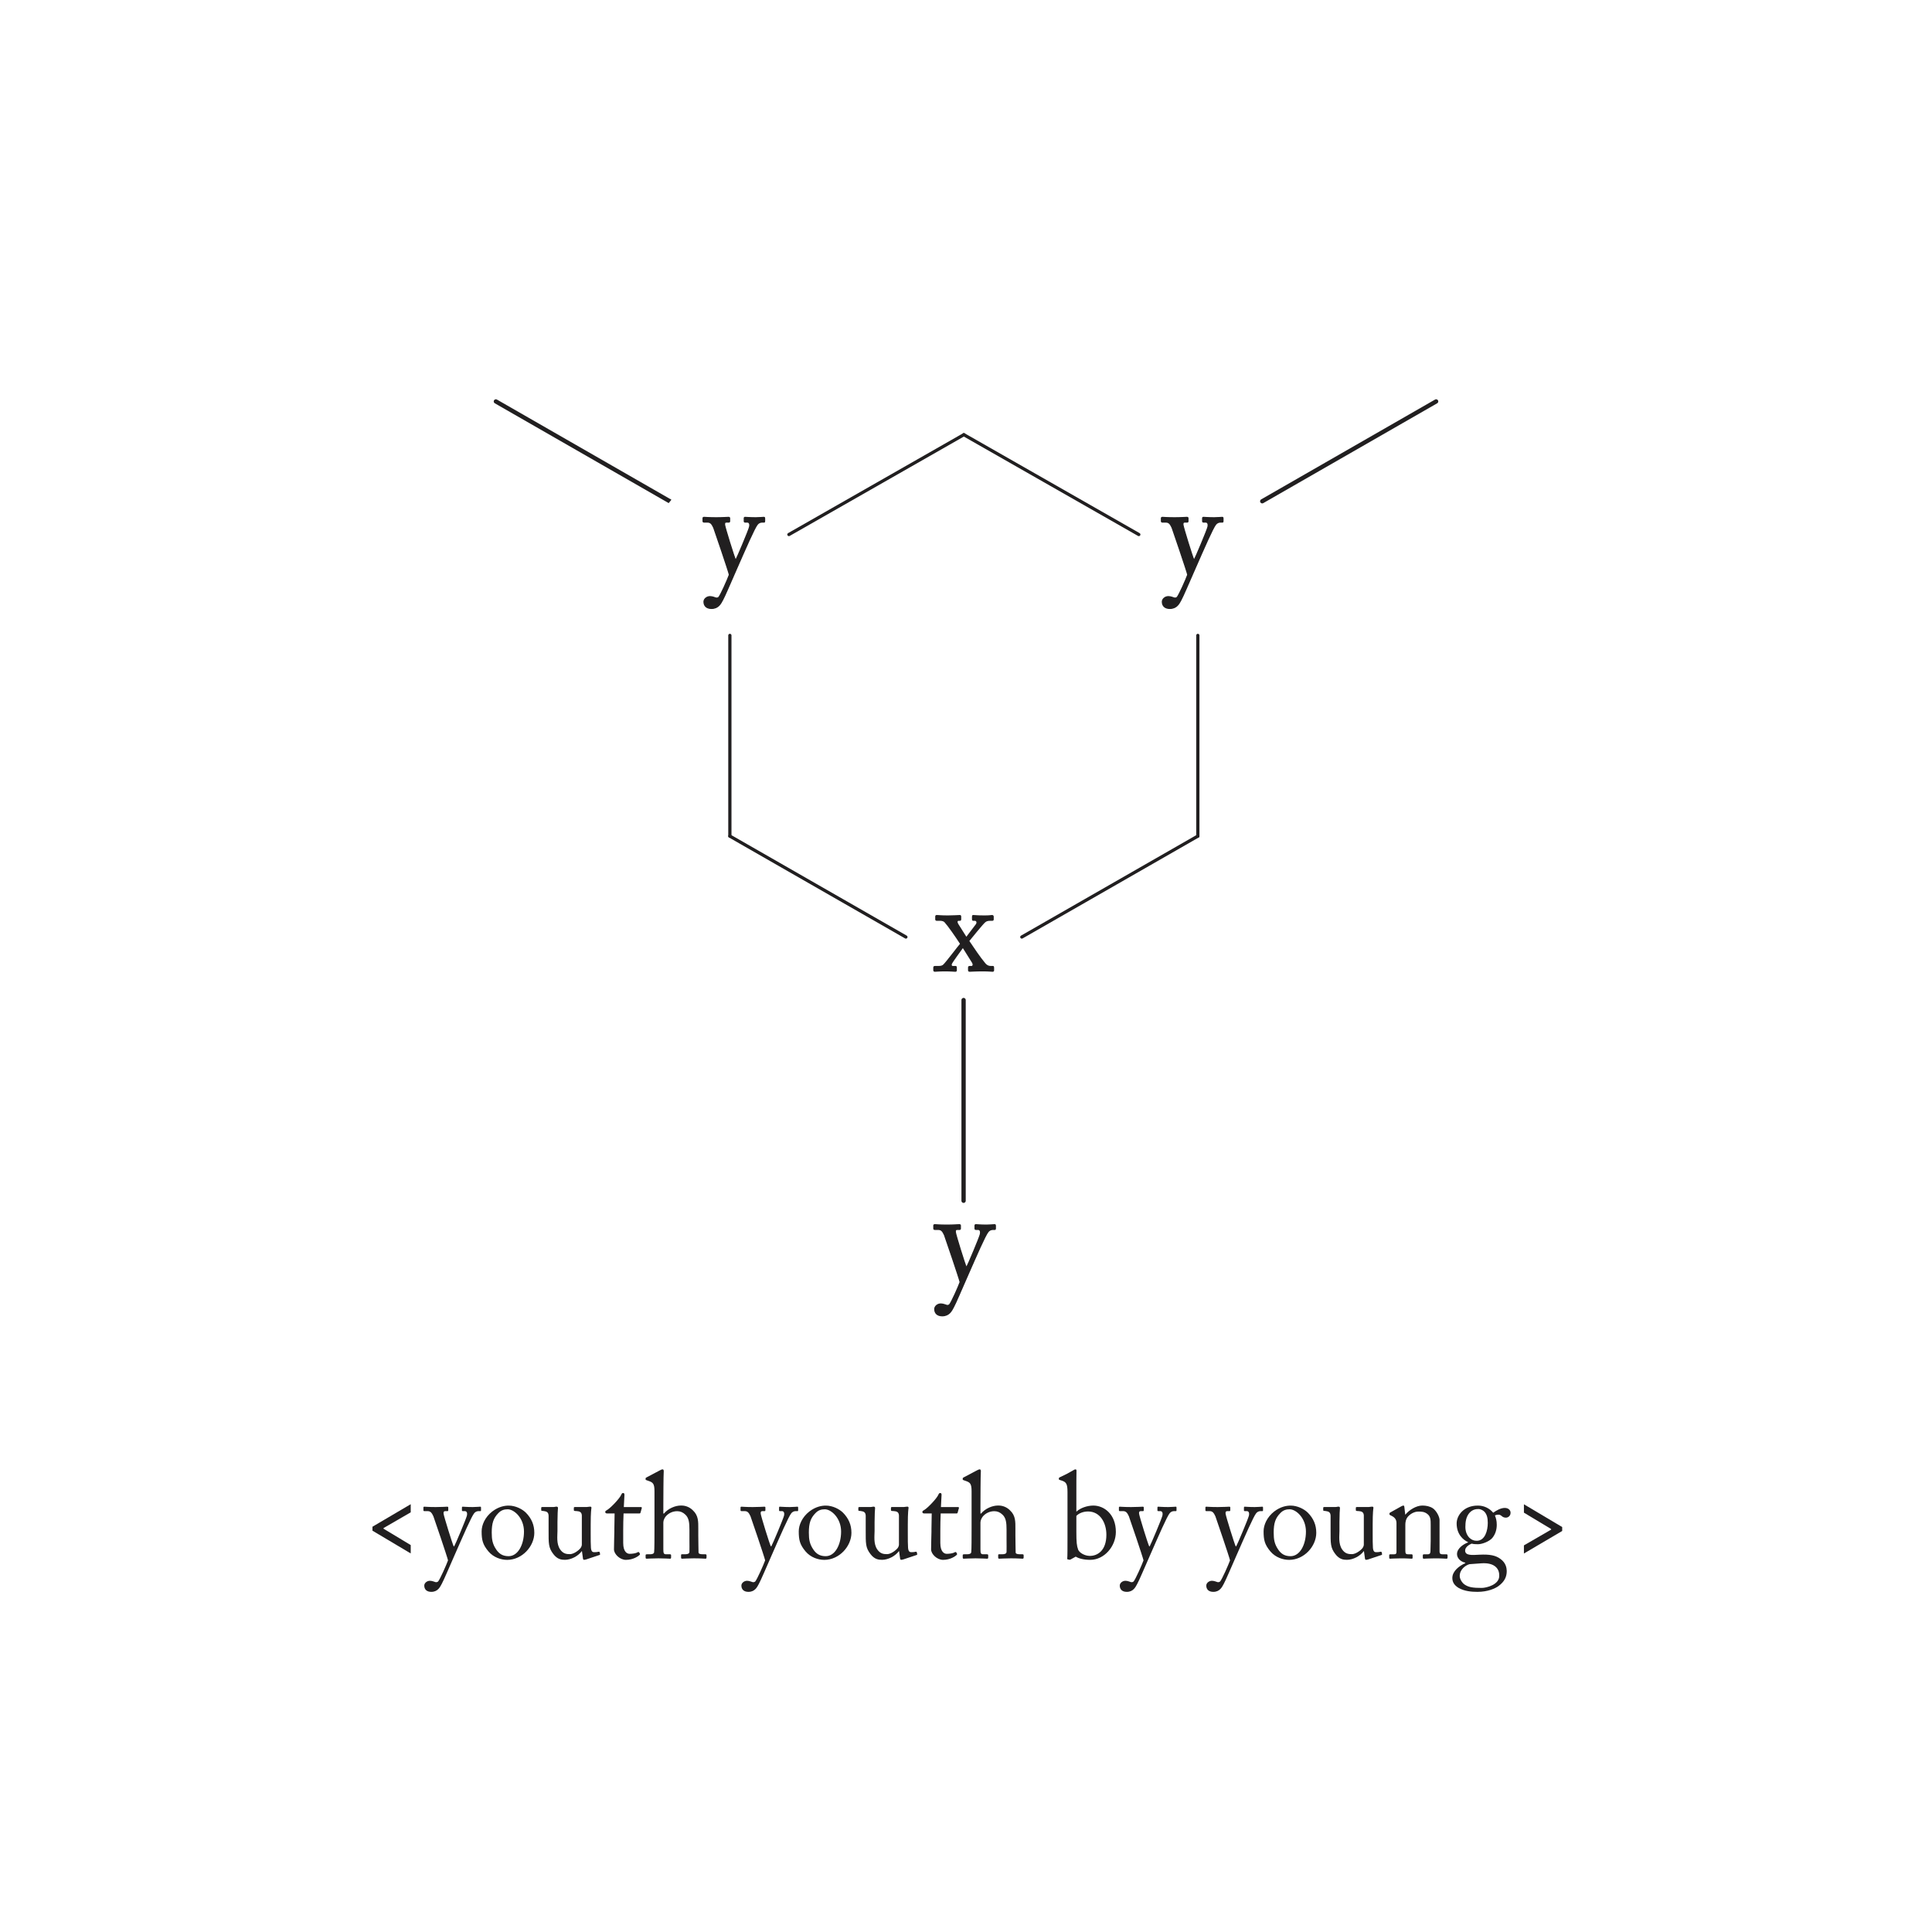
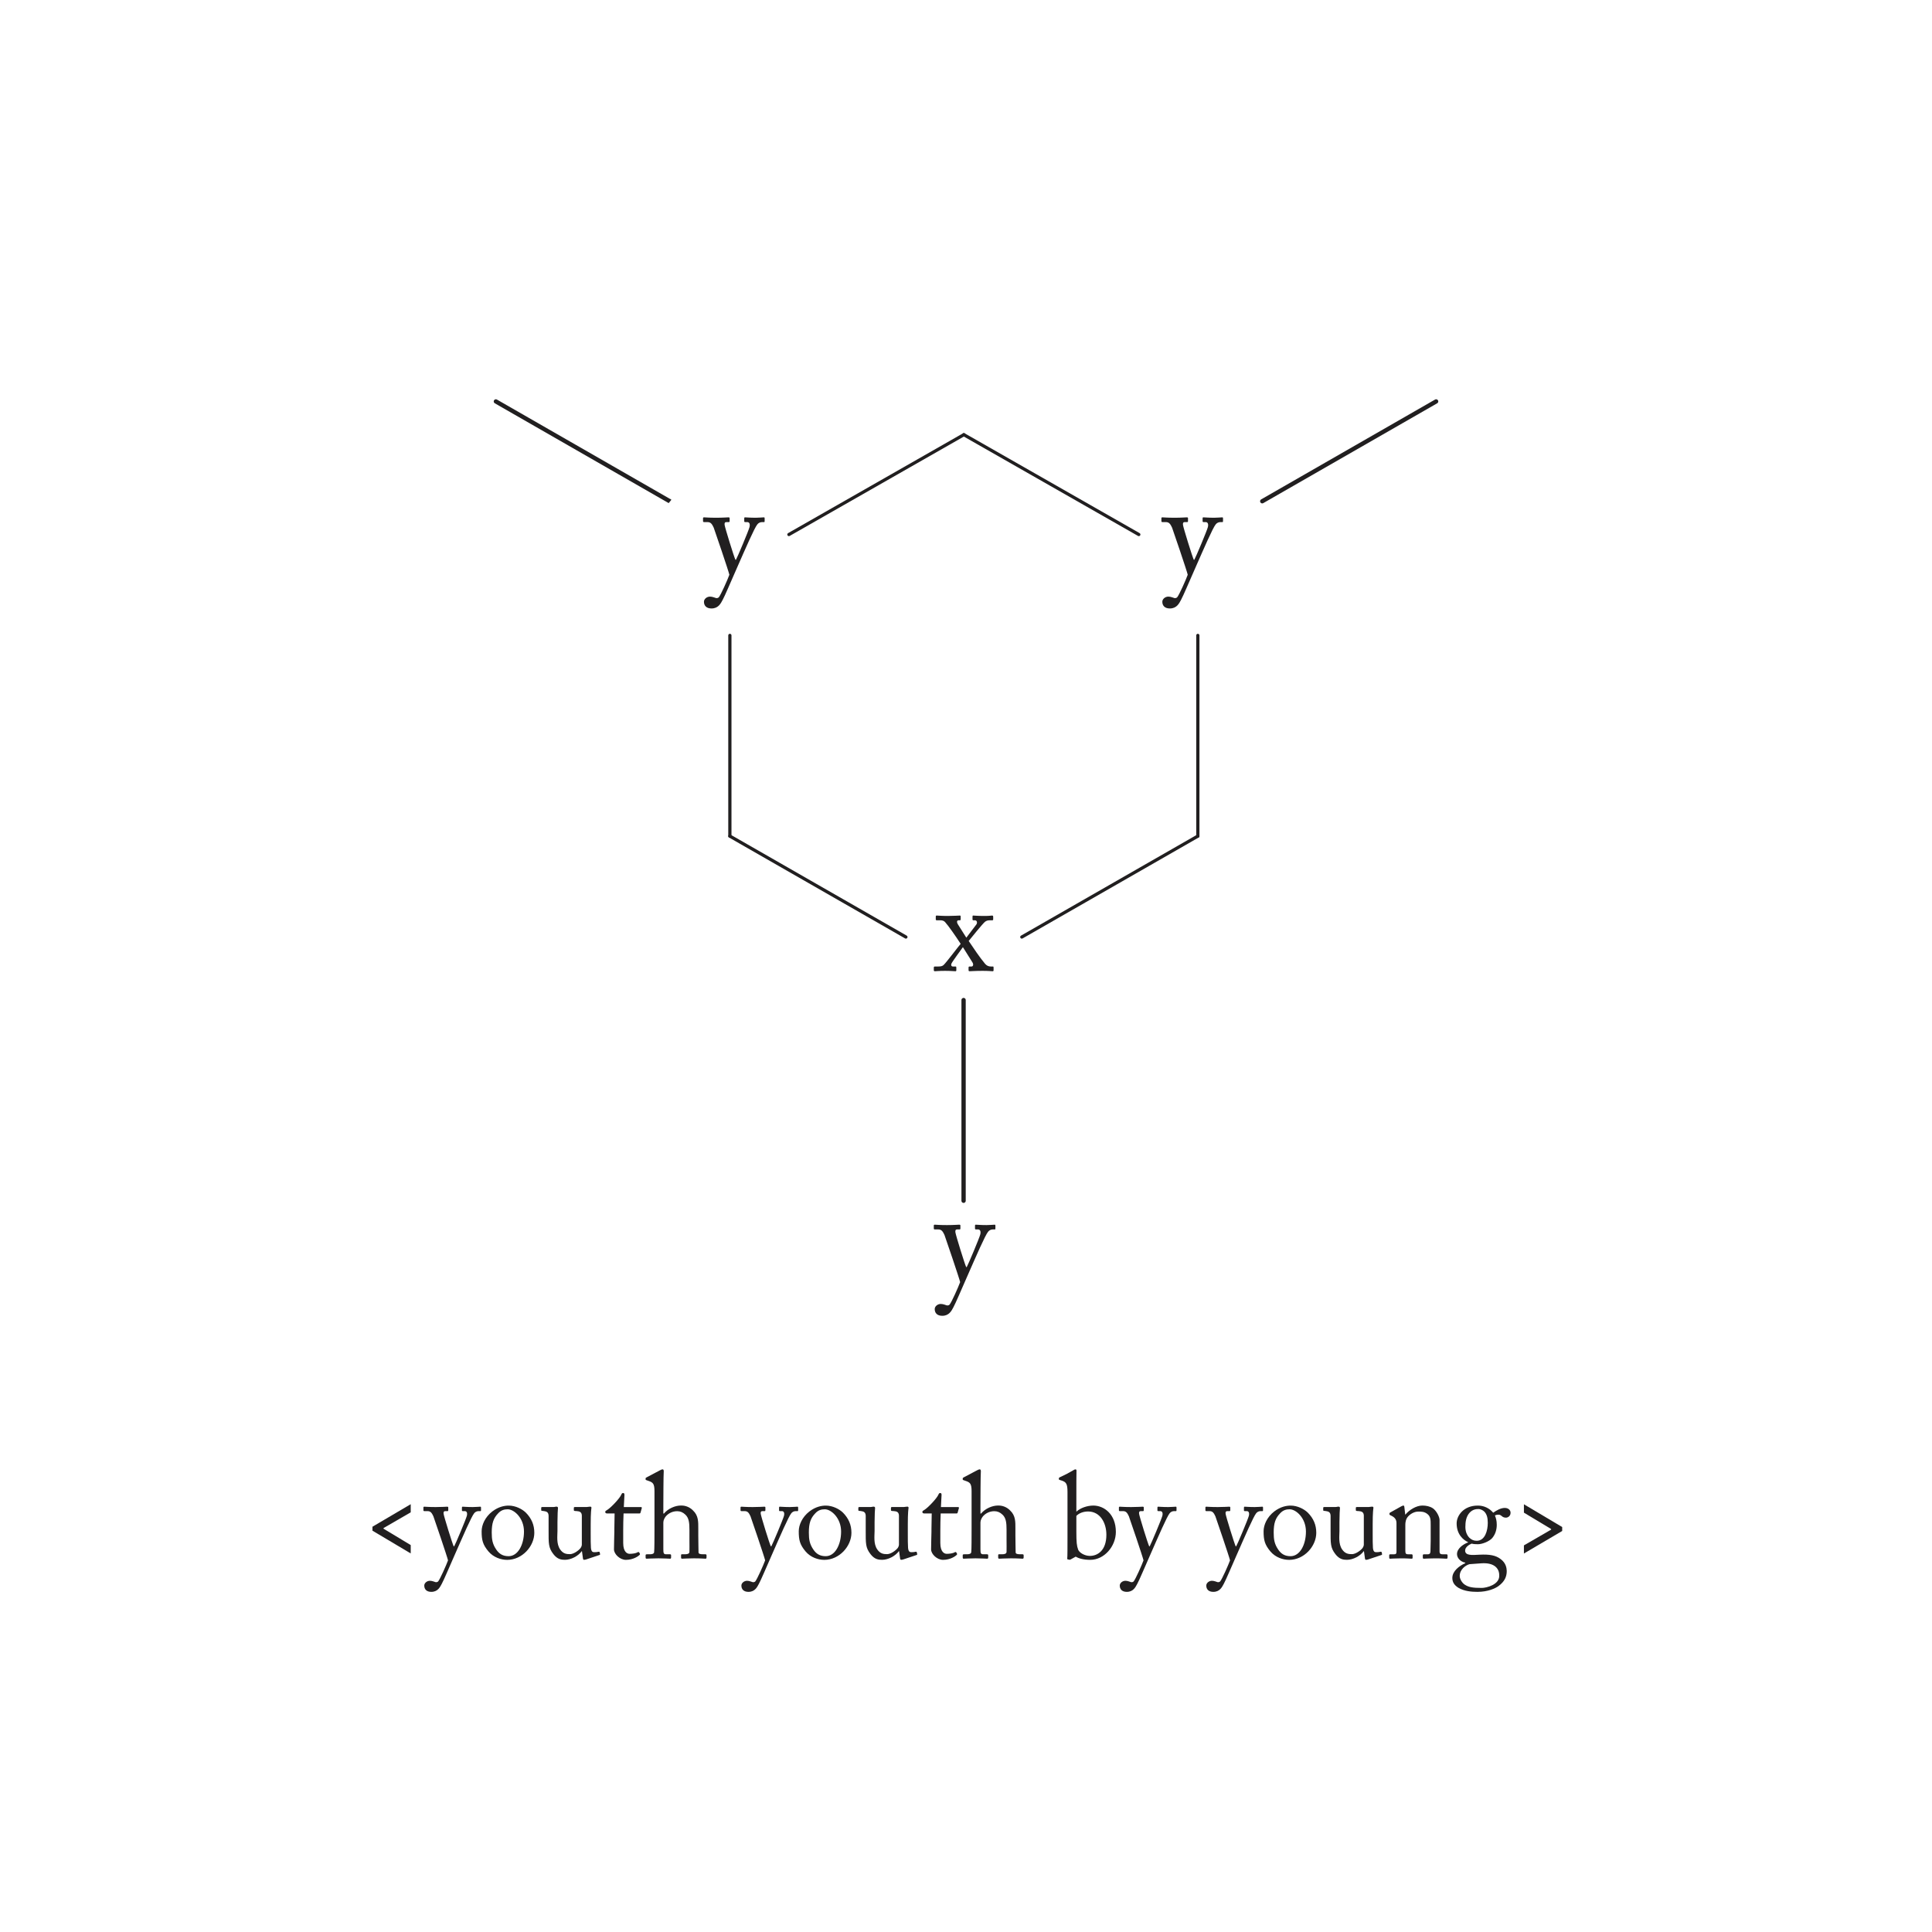
<svg xmlns="http://www.w3.org/2000/svg" class="yyxy" viewBox="0 0 1800 1800">
  <g class="yyxy__skeleton" fill="none" stroke="#211F20" stroke-linecap="round">
    <g class="yyxy__branches" stroke-width="4">
      <path class="yyxy__branch yyxy__branch--s" d="M897.75 931.72v187" />
      <path class="yyxy__branch yyxy__branch--nw" d="M623.75 466.72l.25.28-162-93" />
      <path class="yyxy__branch yyxy__branch--ne" d="M1176 467l162-93" />
    </g>
    <g class="yyxy__bonds" stroke-width="3">
-       <path class="yyxy__bond yyxy__bond--n yyxy__bond--start" d="M1061 498l-163-93" />
+       <path class="yyxy__bond yyxy__bond--n yyxy__bond--start" d="M 1061,498 898,405" />
      <path class="yyxy__bond yyxy__bond--n yyxy__bond--end" d="M898 405l-163 93" />
      <path class="yyxy__bond yyxy__bond--sw yyxy__bond--start" d="M680 592v187" />
      <path class="yyxy__bond yyxy__bond--sw yyxy__bond--end" d="M680 779l164 94" />
-       <path class="yyxy__bond yyxy__bond--se yyxy__bond--start" d="M1116 779l-164 94" />
-       <path class="yyxy__bond yyxy__bond--se yyxy__bond--end" d="M1116 592v187" />
+       <path class="yyxy__bond yyxy__bond--se yyxy__bond--start" d="m 952,873 164,-94" />
+       <path class="yyxy__bond yyxy__bond--se yyxy__bond--end" d="M 1116,779 V 592" />
    </g>
-     <g class="yyxy__atoms" fill="#211F20">
+     <g class="yyxy__atoms" fill="#211F20" stroke="none">
      <path class="yyxy__atom yyxy__atom--y yyxy__atom--nw" d="M662.85 566.89c6.5 0 8.7-4.78 10.43-7.97 2.2-4.05 6.99-15.46 13-29.08 8.46-19.25 16.56-37.9 19.26-41.21a5.5 5.5 0 014.3-2.2h1.96c.6 0 .6-.38.6-1.11v-2.33c0-.5 0-.99-.73-.99-1.35 0-4.17.37-7.48.37-5.89 0-8.46-.37-10.06-.37-.61 0-.74.37-.74.99v2.45c0 .61.13.98.86.98h1.97c1.84 0 2.82 1.6 2.08 4.66-.73 3.07-11.4 28.46-12.63 30.42h-.5c-1.34-2.7-9.69-29.68-10.05-32.38-.25-1.84.24-2.7 1.6-2.7h2.32c.62 0 .74-.37.74-.98v-2.58c0-.49-.12-.86-1.1-.86-1.36 0-5.16.37-11.41.37-7.24 0-10.18-.37-11.29-.37-.86 0-.98.37-.98.86v2.46c0 .73.12 1.1.98 1.1h3.19c3.19 0 4.3 2.09 5.77 5.15.98 2.58 13.98 40.85 14.6 43.92-1.72 4.78-7.98 18.77-9.82 20.97-.74.74-1.72.86-2.58.74-1.1-.25-3.3-1.35-5.64-1.35-2.94 0-5.64 2.2-5.64 4.78 0 3.68 2.33 6.26 6.99 6.26z" />
-       <path class="yyxy__atom yyxy__atom--y yyxy__atom--nw" d="M1089.9 566.89c6.5 0 8.7-4.78 10.43-7.97 2.2-4.05 6.99-15.46 13-29.08 8.46-19.25 16.56-37.9 19.26-41.21a5.5 5.5 0 014.3-2.2h1.95c.62 0 .62-.38.62-1.11v-2.33c0-.5 0-.99-.74-.99-1.35 0-4.17.37-7.48.37-5.89 0-8.46-.37-10.06-.37-.61 0-.74.37-.74.99v2.45c0 .61.13.98.86.98h1.97c1.84 0 2.82 1.6 2.08 4.66-.73 3.07-11.4 28.46-12.63 30.42h-.5c-1.34-2.7-9.69-29.68-10.05-32.38-.25-1.84.24-2.7 1.6-2.7h2.32c.62 0 .74-.37.74-.98v-2.58c0-.49-.12-.86-1.1-.86-1.36 0-5.16.37-11.41.37-7.24 0-10.19-.37-11.29-.37-.86 0-.98.37-.98.86v2.46c0 .73.12 1.1.98 1.1h3.19c3.19 0 4.3 2.09 5.77 5.15.98 2.58 13.98 40.85 14.6 43.92-1.72 4.78-7.98 18.77-9.82 20.97-.74.74-1.72.86-2.58.74-1.1-.25-3.3-1.35-5.64-1.35-2.94 0-5.64 2.2-5.64 4.78 0 3.68 2.33 6.26 6.99 6.26z" />
+       <path class="yyxy__atom yyxy__atom--y yyxy__atom--ne" d="M1089.9 566.89c6.5 0 8.7-4.78 10.43-7.97 2.2-4.05 6.99-15.46 13-29.08 8.46-19.25 16.56-37.9 19.26-41.21a5.5 5.5 0 014.3-2.2h1.95c.62 0 .62-.38.62-1.11v-2.33c0-.5 0-.99-.74-.99-1.35 0-4.17.37-7.48.37-5.89 0-8.46-.37-10.06-.37-.61 0-.74.37-.74.99v2.45c0 .61.13.98.86.98h1.97c1.84 0 2.82 1.6 2.08 4.66-.73 3.07-11.4 28.46-12.63 30.42h-.5c-1.34-2.7-9.69-29.68-10.05-32.38-.25-1.84.24-2.7 1.6-2.7h2.32c.62 0 .74-.37.74-.98v-2.58c0-.49-.12-.86-1.1-.86-1.36 0-5.16.37-11.41.37-7.24 0-10.19-.37-11.29-.37-.86 0-.98.37-.98.86v2.46c0 .73.12 1.1.98 1.1h3.19c3.19 0 4.3 2.09 5.77 5.15.98 2.58 13.98 40.85 14.6 43.92-1.72 4.78-7.98 18.77-9.82 20.97-.74.74-1.72.86-2.58.74-1.1-.25-3.3-1.35-5.64-1.35-2.94 0-5.64 2.2-5.64 4.78 0 3.68 2.33 6.26 6.99 6.26z" />
      <path class="yyxy__atom yyxy__atom--y yyxy__atom--s" d="M877.85 1225.9c6.5 0 8.7-4.78 10.43-7.97 2.2-4.05 6.99-15.46 13-29.08 8.46-19.25 16.56-37.9 19.26-41.21a5.5 5.5 0 014.3-2.2h1.96c.6 0 .6-.38.6-1.11V1142c0-.5 0-.99-.73-.99-1.35 0-4.17.37-7.48.37-5.89 0-8.46-.37-10.06-.37-.61 0-.74.37-.74.99v2.45c0 .61.13.98.86.98h1.97c1.84 0 2.82 1.6 2.08 4.66-.73 3.07-11.4 28.46-12.63 30.42h-.5c-1.34-2.7-9.69-29.68-10.05-32.38-.25-1.84.24-2.7 1.6-2.7h2.32c.62 0 .74-.37.74-.98v-2.58c0-.49-.12-.86-1.1-.86-1.36 0-5.16.37-11.41.37-7.24 0-10.18-.37-11.29-.37-.86 0-.98.37-.98.86v2.46c0 .73.12 1.1.98 1.1h3.19c3.19 0 4.3 2.09 5.77 5.15.98 2.58 13.98 40.85 14.6 43.92-1.72 4.78-7.98 18.77-9.82 20.97-.74.74-1.72.86-2.58.74-1.1-.25-3.3-1.35-5.64-1.35-2.94 0-5.64 2.2-5.64 4.78 0 3.68 2.33 6.26 6.99 6.26z" />
      <path class="yyxy__atom yyxy__atom--x" d="M890.98 901.45c0-.5-.12-.98-.61-.98h-2.58c-1.47 0-1.96-1.35-1.35-2.7.86-1.96 8.96-12.88 10.67-15.33l8.84 14.1c1.34 2.09.6 3.93-.74 3.93h-1.84c-.86 0-.98.37-.98 1.23v2.08c0 .61.12 1.1.98 1.1 1.35 0 5.03-.36 12.02-.36 6.01 0 8.34.37 9.45.37.73 0 .85-.5.85-.99v-2.45c0-.74-.12-.98-.6-.98h-1.97c-2.21 0-3.93-.86-5.4-2.58-5.4-6.5-10.3-13.98-15.21-21.22 2.58-3.19 13-16.07 15.09-17.78 1.22-.99 2.45-1.48 4.78-1.48h1.96c.86 0 .99-.24.99-.98v-2.2c0-.74-.13-1.23-1.1-1.23-.87 0-2.1.37-7 .37-7 0-9.08-.37-10.55-.37-.49 0-.61.24-.61.98v2.57c0 .5.12.86.73.86h1.48c2.08 0 2.45 2.46 1.35 3.93l-9.33 12.27-7.6-12.03c-1.47-2.2-1.47-4.17.49-4.17h1.1c.5 0 .74-.24.74-.98v-2.33c0-.73-.12-1.1-.74-1.1-1.1 0-5.64.37-11.4.37-5.77 0-9.08-.37-10.07-.37-.85 0-.98.24-.98 1.1v2.46c0 .36.13.85.86.85h3.44c1.71 0 3.43.5 4.41 1.72 2.82 3.07 9.82 13 14.48 20.24-2.09 2.33-13.5 17.54-15.83 19.63-.98.98-2.33 1.47-5.03 1.47H871c-.86 0-.99.5-.99 1.1v2.21c0 .62.13 1.1 1.1 1.1 1.23 0 3.32-.36 9.45-.36 5.28 0 8.47.37 9.57.37.74 0 .86-.5.86-.99z" />
    </g>
  </g>
  <g class="yyxy__name" fill="#211F20">
    <path class="yyxy__glyph yyxy__glyph--lt" d="M382.66 1447.3v-7.8l-25.34-15.25v-.57l25.34-14.68v-7.57L347 1422.42v3.67z" />
    <path class="yyxy__glyph" d="M401.82 1483.1c6.08 0 8.14-4.47 9.75-7.45 2.06-3.79 6.53-14.45 12.15-27.18 7.91-18 15.48-35.43 18-38.53a5.14 5.14 0 014.02-2.06h1.83c.58 0 .58-.35.58-1.03v-2.18c0-.46 0-.92-.7-.92-1.25 0-3.9.34-6.99.34-5.5 0-7.9-.34-9.4-.34-.57 0-.69.34-.69.92v2.3c0 .56.12.9.8.9h1.84c1.72 0 2.64 1.5 1.95 4.37s-10.66 26.6-11.81 28.43h-.46c-1.26-2.52-9.06-27.75-9.4-30.27-.23-1.72.23-2.52 1.49-2.52h2.18c.57 0 .68-.35.68-.92v-2.4c0-.47-.11-.81-1.03-.81-1.26 0-4.81.34-10.66.34-6.77 0-9.52-.34-10.55-.34-.8 0-.92.34-.92.8v2.3c0 .68.12 1.03.92 1.03h2.98c2.98 0 4.01 1.95 5.39 4.81.92 2.41 13.07 38.19 13.64 41.06-1.6 4.47-7.45 17.54-9.17 19.6-.69.7-1.6.8-2.4.7-1.04-.24-3.1-1.27-5.28-1.27-2.75 0-5.28 2.06-5.28 4.47 0 3.44 2.18 5.85 6.54 5.85z" />
    <path class="yyxy__glyph" d="M472.47 1453.3c14.1 0 25.34-12.73 25.34-25.23 0-7.45-2.64-13.41-7.8-18.69-3.44-3.44-9.74-6.65-16.05-6.65-3.78 0-9.4.92-15.36 5.5-6.77 5.28-9.87 12.62-9.87 18.47 0 8.14 1.04 12.38 6.31 18.69 4.82 5.73 11.93 7.9 17.43 7.9zm1.38-3.44c-5.4 0-8.72-2.18-11.36-5.96-3.67-5.28-4.35-9.63-4.35-16.06 0-8.71 1.6-13.41 6.07-18 2.76-2.98 5.74-3.67 8.83-3.67 5.85 0 15.14 8.03 15.14 20.76 0 12.27-5.62 22.93-14.33 22.93z" />
    <path class="yyxy__glyph" d="M550.34 1420.1c0-11.24.57-14.22.69-15.25.11-.57-.35-1.15-1.03-1.15-.35 0-.8.12-1.38.12a9.1 9.1 0 01-1.95.23h-10.66c-1.15 0-1.38.11-1.38 1.03v1.95c0 .57.57.8 2.52.8 2.87.23 4.7.8 4.93 4.01v27.3c0 1.03-.68 2.52-1.14 3.1-2.18 2.74-6.77 5.72-9.86 5.72-3.1 0-6.31-.23-9.18-4.35-3.67-5.28-2.52-12.62-2.52-17.2v-8.14c0-6.77.34-12.16.46-13.2.11-.8-.46-1.37-1.26-1.37-.35 0-.8.12-1.26.12-.46.11-.92.23-1.6.23H505.5c-1.04 0-1.27.23-1.27.91v2.07c0 .57.58.69 2.53.8 2.63.34 4.24 1.15 4.35 4.36v13.3c0 12.61-.22 16.4 4.48 22.47 3.78 4.93 7.56 5.28 10.78 5.28 5.73 0 12.38-3.56 15.6-8.03h.22l.92 6.65c.11 1.15.57 1.38 1.03 1.38.92 0 1.6-.23 2.3-.46l12.03-4.01c.46-.12.7-.35.58-1.04l-.35-1.49c-.11-.46-.46-.68-1.37-.46-1.38.35-3.1.35-3.79.35-1.37 0-2.64-.46-2.98-4.01-.23-2.41-.23-8.03-.23-13.54z" />
    <path class="yyxy__glyph" d="M580.62 1426.1c0-5.27.11-10.78.34-16.05h14.8c.68 0 .91-.35 1.03-.92l1.14-4.01c.23-.46-.11-1.04-.8-1.04H581.2l.58-11.35c0-.91-.23-1.72-1.15-1.72-.69 0-1.26.23-1.6 1.15-1.5 3.9-10.33 12.84-13.08 14.45-1.37.8-2.06 1.14-2.06 2.06 0 .92.69 1.38 1.72 1.38h7c-.12 4.81-.24 12.5-.24 14.56v2.52c0 1.6-.34 11.7-.34 16.4 0 4.36 5.5 9.75 11.12 9.75 6.88 0 11.58-3.44 12.73-4.59.34-.34.57-.8.23-1.26l-.57-1.03c-.35-.46-.8-.58-1.38-.23-1.6 1.03-4.93 1.49-7.57 1.49-2.06 0-5.96-1.5-5.96-10.1z" />
    <path class="yyxy__glyph" d="M609.76 1424c0 7.45 0 20.07-.34 22.25-.23 1.37-1.95 1.83-3.79 1.83h-2.4c-1.27 0-1.73.11-1.73.92v2.06c0 .8.35 1.15.8 1.15 1.04 0 5.4-.35 11.13-.35 5.27 0 9.98.35 10.9.35.68 0 .91-.46.91-1.26V1449c0-.7-.46-.92-1.26-.92h-3.44c-2.18 0-2.52-1.03-2.52-4.7v-25c0-2.06 1.26-4.36 2.29-5.62a14 14 0 0110.66-4.81c2.87 0 5.28 1.03 7.57 3.2 3.33 3.1 3.79 7.69 3.79 14.11v9.29c0 3.67.11 9.75 0 11.35-.12 1.95-2.41 2.18-4.36 2.18h-2.64c-.69 0-.8.34-.8.92v1.95c0 .91.23 1.26 1.03 1.26 1.03 0 5.16-.35 10.78-.35 6.54 0 10.2.35 11 .35.7 0 .92-.46.92-1.38v-1.72c0-.8-.34-1.03-1.26-1.03h-1.95c-2.4 0-4.24-.34-4.24-1.72 0-2.18-.23-9.29-.23-15.7v-6.54c0-6.2.23-12.04-4.93-16.86a15.04 15.04 0 00-11.35-4.59c-5.05 0-11.7 2.64-15.71 7.46h-.57v-7.34c0-5.74.11-29.01.34-30.96.23-1.95-.23-2.87-.92-2.87-.91 0-1.72.46-2.63.92l-11.93 6.3c-1.03.58-1.37.7-1.37 1.15v1.03c0 .35.11.46.8.7l1.95.68c4.13 1.38 5.5 2.64 5.5 9.63z" />
    <path class="yyxy__glyph" d="M697.28 1483.1c6.08 0 8.14-4.47 9.75-7.45 2.06-3.79 6.53-14.45 12.15-27.18 7.91-18 15.48-35.43 18-38.53a5.14 5.14 0 014.02-2.06h1.83c.58 0 .58-.35.58-1.03v-2.18c0-.46 0-.92-.7-.92-1.25 0-3.9.34-6.99.34-5.5 0-7.9-.34-9.4-.34-.57 0-.69.34-.69.92v2.3c0 .56.12.9.8.9h1.84c1.72 0 2.64 1.5 1.95 4.37-.69 2.86-10.66 26.6-11.81 28.43h-.46c-1.26-2.52-9.06-27.75-9.4-30.27-.23-1.72.23-2.52 1.49-2.52h2.18c.57 0 .68-.35.68-.92v-2.4c0-.47-.11-.81-1.03-.81-1.26 0-4.81.34-10.66.34-6.77 0-9.52-.34-10.55-.34-.8 0-.92.34-.92.8v2.3c0 .68.12 1.03.92 1.03h2.98c2.98 0 4.01 1.95 5.39 4.81.92 2.41 13.07 38.19 13.64 41.06-1.6 4.47-7.45 17.54-9.17 19.6-.69.7-1.6.8-2.4.7-1.04-.24-3.1-1.27-5.28-1.27-2.75 0-5.28 2.06-5.28 4.47 0 3.44 2.18 5.85 6.54 5.85z" />
    <path class="yyxy__glyph" d="M767.92 1453.3c14.1 0 25.34-12.73 25.34-25.23 0-7.45-2.64-13.41-7.8-18.69-3.44-3.44-9.74-6.65-16.05-6.65-3.78 0-9.4.92-15.36 5.5-6.77 5.28-9.87 12.62-9.87 18.47 0 8.14 1.04 12.38 6.31 18.69 4.82 5.73 11.93 7.9 17.43 7.9zm1.38-3.44c-5.4 0-8.72-2.18-11.36-5.96-3.67-5.28-4.35-9.63-4.35-16.06 0-8.71 1.6-13.41 6.07-18 2.76-2.98 5.74-3.67 8.83-3.67 5.85 0 15.14 8.03 15.14 20.76 0 12.27-5.62 22.93-14.33 22.93z" />
    <path class="yyxy__glyph" d="M845.79 1420.1c0-11.24.57-14.22.69-15.25.11-.57-.35-1.15-1.03-1.15-.35 0-.8.12-1.38.12a9.1 9.1 0 01-1.95.23h-10.66c-1.15 0-1.38.11-1.38 1.03v1.95c0 .57.57.8 2.52.8 2.87.23 4.7.8 4.93 4.01v27.3c0 1.03-.68 2.52-1.14 3.1-2.18 2.74-6.77 5.72-9.86 5.72-3.1 0-6.31-.23-9.18-4.35-3.67-5.28-2.52-12.62-2.52-17.2v-8.14c0-6.77.34-12.16.46-13.2.11-.8-.46-1.37-1.26-1.37-.35 0-.8.12-1.26.12-.46.11-.92.23-1.6.23h-10.21c-1.04 0-1.27.23-1.27.91v2.07c0 .57.58.69 2.53.8 2.63.34 4.24 1.15 4.35 4.36v13.3c0 12.61-.22 16.4 4.48 22.47 3.78 4.93 7.56 5.28 10.78 5.28 5.73 0 12.38-3.56 15.6-8.03h.22l.92 6.65c.11 1.15.57 1.38 1.03 1.38.92 0 1.6-.23 2.3-.46l12.03-4.01c.46-.12.7-.35.58-1.04l-.35-1.49c-.11-.46-.46-.68-1.37-.46-1.38.35-3.1.35-3.79.35-1.37 0-2.64-.46-2.98-4.01-.23-2.41-.23-8.03-.23-13.54z" />
    <path class="yyxy__glyph" d="M876.08 1426.1c0-5.27.11-10.78.34-16.05h14.8c.68 0 .91-.35 1.03-.92l1.14-4.01c.23-.46-.11-1.04-.8-1.04h-15.94l.58-11.35c0-.91-.23-1.72-1.15-1.72-.69 0-1.26.23-1.6 1.15-1.5 3.9-10.33 12.84-13.08 14.45-1.37.8-2.06 1.14-2.06 2.06 0 .92.69 1.38 1.72 1.38h7c-.12 4.81-.24 12.5-.24 14.56v2.52c0 1.6-.34 11.7-.34 16.4 0 4.36 5.5 9.75 11.12 9.75 6.88 0 11.58-3.44 12.73-4.59.34-.34.57-.8.23-1.26l-.57-1.03c-.35-.46-.8-.58-1.38-.23-1.6 1.03-4.93 1.49-7.57 1.49-2.06 0-5.96-1.5-5.96-10.1z" />
    <path class="yyxy__glyph" d="M905.21 1424c0 7.45 0 20.07-.34 22.25-.23 1.37-1.95 1.83-3.79 1.83h-2.4c-1.27 0-1.73.11-1.73.92v2.06c0 .8.35 1.15.8 1.15 1.04 0 5.4-.35 11.13-.35 5.27 0 9.98.35 10.9.35.68 0 .91-.46.91-1.26V1449c0-.7-.46-.92-1.26-.92h-3.44c-2.18 0-2.52-1.03-2.52-4.7v-25c0-2.06 1.26-4.36 2.29-5.62a14 14 0 0110.66-4.81c2.87 0 5.28 1.03 7.57 3.2 3.33 3.1 3.79 7.69 3.79 14.11v9.29c0 3.67.11 9.75 0 11.35-.12 1.95-2.41 2.18-4.36 2.18h-2.64c-.69 0-.8.34-.8.92v1.95c0 .91.23 1.26 1.03 1.26 1.03 0 5.16-.35 10.78-.35 6.54 0 10.2.35 11 .35.7 0 .92-.46.92-1.38v-1.72c0-.8-.34-1.03-1.26-1.03h-1.95c-2.4 0-4.24-.34-4.24-1.72 0-2.18-.23-9.29-.23-15.7v-6.54c0-6.2.23-12.04-4.93-16.86a15.04 15.04 0 00-11.35-4.59c-5.05 0-11.7 2.64-15.71 7.46h-.57v-7.34c0-5.74.11-29.01.34-30.96.23-1.95-.23-2.87-.92-2.87-.91 0-1.72.46-2.63.92l-11.93 6.3c-1.03.58-1.37.7-1.37 1.15v1.03c0 .35.11.46.8.7l1.95.68c4.13 1.38 5.5 2.64 5.5 9.63z" />
    <path class="yyxy__glyph" d="M994.56 1432.4c0 8.37 0 17.89-.23 19.5-.11.57 0 .8.46.91l1.38.34c.68.12 1.03 0 1.49-.34l4.58-2.52c2.64 1.6 7.11 2.98 13.53 2.98 13.08 0 23.85-12.61 23.85-26.03 0-16.4-10.89-24.54-20.98-24.54-5.62 0-12.15 2.18-15.82 5.73v-13.3c0-10.2 0-23.27.11-24.2.12-1.37-.11-1.94-.92-1.94-.68 0-1.6.46-2.4 1.03a121.04 121.04 0 01-12.16 6.3c-.69.35-.92.58-.92.93v.91c0 .35.23.58 1.5.92l1.14.34c4.13 1.38 5.39 2.99 5.39 10.67zm8.26-20.07c2.52-2.63 6.65-4.12 10.89-4.12 11.24 0 17.08 10.54 17.08 21.67 0 15.02-8.48 19.72-15.36 19.72-4.93 0-9.75-2.98-10.9-5.73-1.37-3.67-1.71-7.11-1.71-16.63z" />
    <path class="yyxy__glyph" d="M1049.8 1483.1c6.08 0 8.14-4.47 9.75-7.45 2.06-3.79 6.53-14.45 12.15-27.18 7.91-18 15.48-35.43 18-38.53a5.14 5.14 0 014.02-2.06h1.83c.58 0 .58-.35.58-1.03v-2.18c0-.46 0-.92-.7-.92-1.25 0-3.9.34-6.99.34-5.5 0-7.9-.34-9.4-.34-.57 0-.69.34-.69.92v2.3c0 .56.12.9.8.9h1.84c1.72 0 2.64 1.5 1.95 4.37s-10.66 26.6-11.81 28.43h-.46c-1.26-2.52-9.06-27.75-9.4-30.27-.23-1.72.23-2.52 1.49-2.52h2.18c.57 0 .68-.35.68-.92v-2.4c0-.47-.11-.81-1.03-.81-1.26 0-4.81.34-10.66.34-6.77 0-9.52-.34-10.55-.34-.8 0-.92.34-.92.8v2.3c0 .68.12 1.03.92 1.03h2.98c2.98 0 4.01 1.95 5.39 4.81.92 2.41 13.07 38.19 13.64 41.06-1.6 4.47-7.45 17.54-9.17 19.6-.69.7-1.6.8-2.4.7-1.04-.24-3.1-1.27-5.28-1.27-2.75 0-5.28 2.06-5.28 4.47 0 3.44 2.18 5.85 6.54 5.85z" />
    <path class="yyxy__glyph" d="M1130.4 1483.1c6.08 0 8.14-4.47 9.75-7.45 2.06-3.79 6.53-14.45 12.15-27.18 7.91-18 15.48-35.43 18-38.53a5.14 5.14 0 014.02-2.06h1.83c.58 0 .58-.35.58-1.03v-2.18c0-.46 0-.92-.7-.92-1.25 0-3.9.34-6.99.34-5.5 0-7.9-.34-9.4-.34-.57 0-.69.34-.69.92v2.3c0 .56.12.9.8.9h1.84c1.72 0 2.64 1.5 1.95 4.37s-10.66 26.6-11.81 28.43h-.46c-1.26-2.52-9.06-27.75-9.4-30.27-.23-1.72.23-2.52 1.49-2.52h2.18c.57 0 .68-.35.68-.92v-2.4c0-.47-.11-.81-1.03-.81-1.26 0-4.81.34-10.66.34-6.77 0-9.52-.34-10.55-.34-.8 0-.92.34-.92.8v2.3c0 .68.12 1.03.92 1.03h2.98c2.98 0 4.01 1.95 5.39 4.81.92 2.41 13.07 38.19 13.64 41.06-1.6 4.47-7.45 17.54-9.17 19.6-.69.7-1.6.8-2.4.7-1.04-.24-3.1-1.27-5.28-1.27-2.75 0-5.28 2.06-5.28 4.47 0 3.44 2.18 5.85 6.54 5.85z" />
    <path class="yyxy__glyph" d="M1201 1453.3c14.1 0 25.34-12.73 25.34-25.23 0-7.45-2.64-13.41-7.8-18.69-3.44-3.44-9.74-6.65-16.05-6.65-3.78 0-9.4.92-15.36 5.5-6.77 5.28-9.87 12.62-9.87 18.47 0 8.14 1.04 12.38 6.31 18.69 4.82 5.73 11.93 7.9 17.43 7.9zm1.38-3.44c-5.4 0-8.72-2.18-11.36-5.96-3.67-5.28-4.35-9.63-4.35-16.06 0-8.71 1.6-13.41 6.07-18 2.76-2.98 5.74-3.67 8.83-3.67 5.85 0 15.14 8.03 15.14 20.76 0 12.27-5.62 22.93-14.33 22.93z" />
    <path class="yyxy__glyph" d="M1278.9 1420.1c0-11.24.57-14.22.69-15.25.11-.57-.35-1.15-1.03-1.15-.35 0-.8.12-1.38.12a9.1 9.1 0 01-1.95.23h-10.66c-1.15 0-1.38.11-1.38 1.03v1.95c0 .57.57.8 2.52.8 2.87.23 4.7.8 4.93 4.01v27.3c0 1.03-.68 2.52-1.14 3.1-2.18 2.74-6.77 5.72-9.86 5.72-3.1 0-6.31-.23-9.18-4.35-3.67-5.28-2.52-12.62-2.52-17.2v-8.14c0-6.77.34-12.16.46-13.2.11-.8-.46-1.37-1.26-1.37-.35 0-.8.12-1.26.12-.46.11-.92.23-1.6.23h-10.21c-1.04 0-1.27.23-1.27.91v2.07c0 .57.58.69 2.53.8 2.63.34 4.24 1.15 4.35 4.36v13.3c0 12.61-.22 16.4 4.48 22.47 3.78 4.93 7.56 5.28 10.78 5.28 5.73 0 12.38-3.56 15.59-8.03h.23l.92 6.65c.11 1.15.57 1.38 1.03 1.38.92 0 1.6-.23 2.3-.46l12.03-4.01c.46-.12.69-.35.58-1.04l-.35-1.49c-.11-.46-.46-.68-1.37-.46-1.38.35-3.1.35-3.79.35-1.37 0-2.64-.46-2.98-4.01-.23-2.41-.23-8.03-.23-13.54z" />
    <path class="yyxy__glyph" d="M1341.2 1416.1c0-2.87-2.87-8.6-6.3-10.9-2.76-1.83-6.31-2.52-9.75-2.52-5.74 0-12.39 4.25-15.71 8.37h-.23l-.8-6.99c-.12-.92-.35-1.38-.92-1.38-.46 0-1.15.35-2.07.8l-9.86 5.51c-.57.23-1.03.57-1.03 1.15v.57c0 .34.12.69.92 1.03l.92.46c2.86 1.38 4.7 3.33 4.7 6.77v26.83c0 1.95-.8 2.3-2.3 2.3h-3.32c-.92 0-1.15.34-1.15 1.02v2.07c0 .69.23 1.03.8 1.03.7 0 4.36-.34 10.21-.34 6.08 0 9.17.34 9.98.34.57 0 .8-.34.8-1.03v-1.95c0-.8-.23-1.15-1.15-1.15h-2.87c-2.4 0-2.75-.69-2.75-3.78v-23.74c0-2.18.35-5.27 2.64-7.8 3.44-3.66 7.45-4.47 9.29-4.47 2.86 0 5.62 0 8.37 2.07 3.32 2.4 3.32 5.73 3.32 10.32v15.13c0 2.98-.11 6.65-.23 9.64-.11 2.06-1.03 2.63-2.29 2.63h-3.32c-1.15 0-1.5.23-1.5 1.03v1.84c0 .92.23 1.26.92 1.26.8 0 4.47-.34 10.32-.34 6.54 0 10.1.34 10.9.34.68 0 .91-.46.91-1.26v-1.84c0-.68-.23-1.03-1.26-1.03h-3.67c-1.49 0-2.52-.57-2.52-2.4z" />
    <path class="yyxy__glyph" d="M1376.5 1483.1c9.75 0 16.63-3.21 19.6-5.39 5.74-4.24 7.7-8.71 7.7-14.1-.12-2.76-.7-7.34-5.63-11.01-4.58-3.56-10.32-4.59-19.72-4.13-7.68.46-13.42.8-13.42-3.9 0-3.2 3.79-5.5 6.08-6.42 1.72.46 3.33.57 5.85.57 3.78 0 10.32-2.4 13.3-5.73 2.98-3.55 4.24-7.91 4.24-12.38 0-3.9-.8-6.42-1.72-8.72 1.5-.69 2.87-.69 3.67-.69.92 0 1.72.58 2.4 1.04a5.7 5.7 0 004.02 1.72 4.36 4.36 0 004.47-4.25c.23-2.29-1.6-4.81-5.38-4.81s-7.69 2.3-10.78 4.47a18.4 18.4 0 00-14.45-6.65c-12.96 0-19.61 9.17-19.61 16.63 0 10.2 6.2 15.48 10.66 17.42v.23c-4 1.5-10.32 5.4-10.32 10.9 0 3.44 2.87 7 7.69 8.02v.46c-5.5 2.41-12.04 7.34-12.04 13.76 0 3.79 1.72 6.77 5.85 9.29 5.5 3.1 12.04 3.67 17.54 3.67zm-.69-47.59c-2.75 0-4.81-.91-6.88-2.86-2.4-2.53-3.67-6.08-3.67-9.98 0-4.36.46-9.63 4.13-13.53 2.75-2.75 5.5-3.21 8.14-3.21 1.72 0 4.02 1.03 5.5 2.52 2.07 2.3 3.1 5.28 3.1 10.32 0 7.23-2.52 16.74-10.32 16.74zm4.7 43.92c-8.14 0-12.27-.57-16.05-3.21-2.3-1.6-4.47-5.05-4.47-7.91 0-6.2 5.62-10.1 9.17-11.01l11.01-.8c11.47-.8 16.63 4.35 16.63 11.12.57 8.83-12.04 11.81-16.29 11.81z" />
    <path class="yyxy__glyph yyxy__glyph--gt" d="M1419.8 1401.5v7.8l25.34 15.25v.57l-25.34 14.68v7.57l35.66-20.99v-3.67z" />
  </g>
  <g class="yyxy__logo" fill="none">
    <path class="yyxy__glyph" d="M735.63 1531.6c10.46 0 14.01-7.7 16.77-12.83 3.56-6.5 11.25-24.86 20.92-46.77 13.62-30.98 26.64-60.97 30.98-66.3a8.85 8.85 0 016.9-3.55h3.17c.98 0 .98-.6.98-1.78v-3.75c0-.79 0-1.58-1.18-1.58-2.17 0-6.71.6-12.04.6-9.47 0-13.62-.6-16.18-.6-.99 0-1.18.6-1.18 1.58v3.95c0 .99.2 1.58 1.38 1.58h3.15c2.96 0 4.54 2.56 3.36 7.5-1.19 4.93-18.35 45.78-20.33 48.94h-.79c-2.17-4.34-15.58-47.76-16.18-52.1-.4-2.96.4-4.34 2.57-4.34h3.75c.98 0 1.18-.6 1.18-1.58v-4.14c0-.8-.2-1.38-1.77-1.38-2.17 0-8.3.59-18.36.59-11.64 0-16.37-.6-18.15-.6-1.38 0-1.58.6-1.58 1.39v3.94c0 1.19.2 1.78 1.58 1.78h5.13c5.13 0 6.9 3.35 9.27 8.29 1.58 4.14 22.5 65.7 23.49 70.64-2.77 7.7-12.83 30.2-15.79 33.75-1.18 1.18-2.76 1.38-4.14 1.18-1.78-.4-5.33-2.17-9.08-2.17-4.74 0-9.08 3.55-9.08 7.7 0 5.92 3.75 10.06 11.25 10.06z" />
    <path class="yyxy__glyph" d="M822.37 1531.6c10.46 0 14.01-7.7 16.77-12.83 3.56-6.5 11.25-24.86 20.92-46.77 13.62-30.98 26.64-60.97 30.98-66.3a8.85 8.85 0 016.9-3.55h3.17c.98 0 .98-.6.98-1.78v-3.75c0-.79 0-1.58-1.18-1.58-2.17 0-6.71.6-12.04.6-9.47 0-13.62-.6-16.18-.6-.99 0-1.18.6-1.18 1.58v3.95c0 .99.2 1.58 1.38 1.58h3.15c2.96 0 4.54 2.56 3.36 7.5-1.19 4.93-18.35 45.78-20.33 48.94h-.79c-2.17-4.34-15.58-47.76-16.18-52.1-.4-2.96.4-4.34 2.57-4.34h3.75c.98 0 1.18-.6 1.18-1.58v-4.14c0-.8-.2-1.38-1.77-1.38-2.17 0-8.3.59-18.36.59-11.64 0-16.37-.6-18.15-.6-1.38 0-1.58.6-1.58 1.39v3.94c0 1.19.2 1.78 1.58 1.78h5.13c5.13 0 6.9 3.35 9.27 8.29 1.58 4.14 22.5 65.7 23.49 70.64-2.77 7.7-12.83 30.2-15.79 33.75-1.18 1.18-2.76 1.38-4.14 1.18-1.78-.4-5.33-2.17-9.08-2.17-4.74 0-9.08 3.55-9.08 7.7 0 5.92 3.75 10.06 11.25 10.06z" />
    <path class="yyxy__glyph" d="M928.05 1472.9c0-.79-.2-1.58-.99-1.58h-4.14c-2.37 0-3.16-2.17-2.17-4.34 1.38-3.16 14.4-20.72 17.17-24.67l14.2 22.7c2.18 3.35 1 6.31-1.18 6.31h-2.96c-1.38 0-1.58.6-1.58 1.97v3.36c0 .99.2 1.77 1.58 1.77 2.17 0 8.1-.59 19.34-.59 9.67 0 13.42.6 15.2.6 1.18 0 1.38-.8 1.38-1.58v-3.95c0-1.18-.2-1.58-1-1.58h-3.15c-3.55 0-6.31-1.38-8.68-4.14-8.68-10.46-16.58-22.5-24.47-34.14 4.14-5.13 20.92-25.85 24.27-28.62 1.98-1.57 3.95-2.36 7.7-2.36h3.16c1.38 0 1.57-.4 1.57-1.58v-3.55c0-1.19-.2-1.98-1.77-1.98-1.38 0-3.36.6-11.25.6-11.25 0-14.6-.6-16.97-.6-.79 0-.99.4-.99 1.58v4.15c0 .78.2 1.38 1.19 1.38h2.36c3.36 0 3.95 3.94 2.18 6.31l-15 19.73-12.24-19.33c-2.36-3.56-2.36-6.71.8-6.71h1.77c.79 0 1.18-.4 1.18-1.58v-3.75c0-1.19-.2-1.78-1.18-1.78-1.78 0-9.08.6-18.35.6-9.28 0-14.6-.6-16.18-.6-1.39 0-1.58.4-1.58 1.78v3.94c0 .6.2 1.39 1.38 1.39h5.52c2.77 0 5.53.79 7.1 2.76 4.55 4.93 15.8 20.92 23.3 32.56-3.36 3.75-21.71 28.22-25.46 31.57-1.58 1.58-3.75 2.37-8.1 2.37h-5.12c-1.39 0-1.58.79-1.58 1.78v3.55c0 .99.2 1.77 1.77 1.77 1.98 0 5.33-.59 15.2-.59 8.48 0 13.61.6 15.39.6 1.18 0 1.38-.8 1.38-1.58z" />
    <path class="yyxy__glyph" d="M996.24 1531.6c10.46 0 14.01-7.7 16.77-12.83 3.56-6.5 11.25-24.86 20.92-46.77 13.62-30.98 26.64-60.97 30.98-66.3a8.85 8.85 0 016.9-3.55h3.17c.98 0 .98-.6.98-1.78v-3.75c0-.79 0-1.58-1.18-1.58-2.17 0-6.71.6-12.04.6-9.47 0-13.62-.6-16.18-.6-.99 0-1.18.6-1.18 1.58v3.95c0 .99.2 1.58 1.38 1.58h3.15c2.96 0 4.54 2.56 3.36 7.5-1.18 4.93-18.35 45.78-20.33 48.94h-.79c-2.17-4.34-15.58-47.76-16.18-52.1-.4-2.96.4-4.34 2.57-4.34h3.75c.99 0 1.18-.6 1.18-1.58v-4.14c0-.8-.2-1.38-1.77-1.38-2.17 0-8.3.59-18.36.59-11.64 0-16.37-.6-18.15-.6-1.38 0-1.58.6-1.58 1.39v3.94c0 1.19.2 1.78 1.58 1.78h5.13c5.13 0 6.9 3.35 9.27 8.29 1.58 4.14 22.5 65.7 23.49 70.64-2.76 7.7-12.83 30.2-15.79 33.75-1.18 1.18-2.76 1.38-4.14 1.18-1.78-.4-5.33-2.17-9.08-2.17-4.74 0-9.08 3.55-9.08 7.7 0 5.92 3.75 10.06 11.25 10.06z" />
  </g>
</svg>
